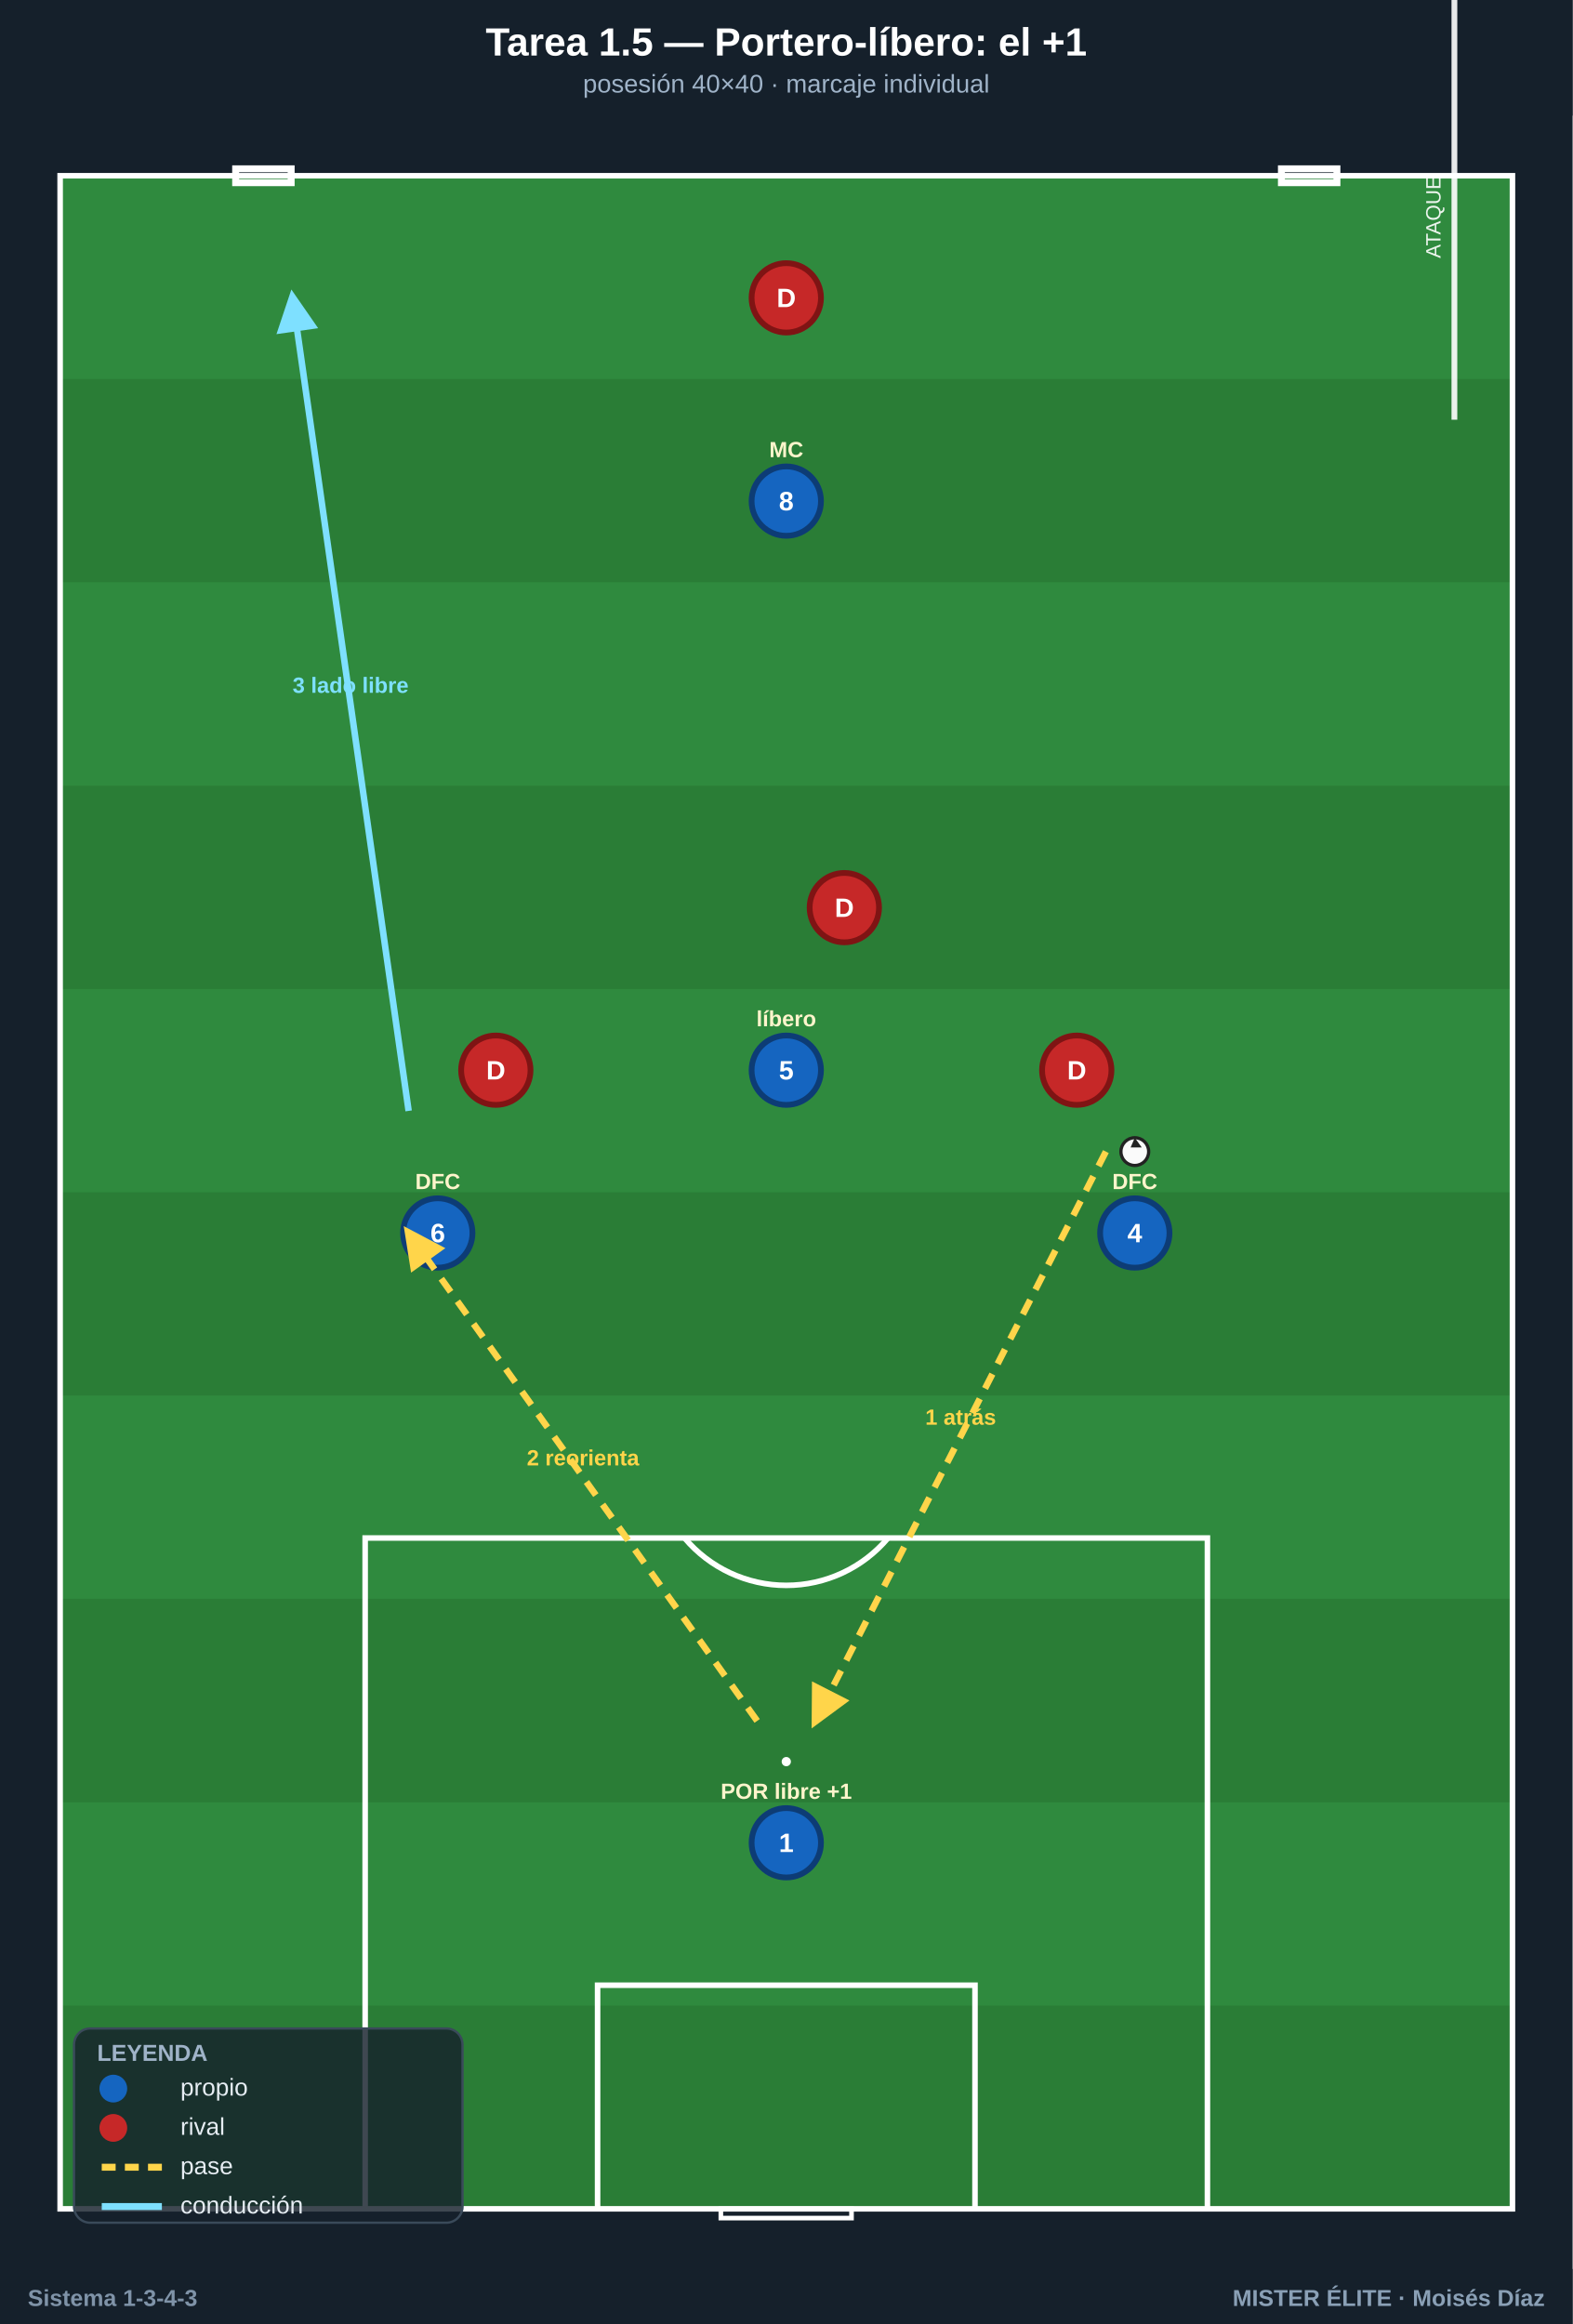
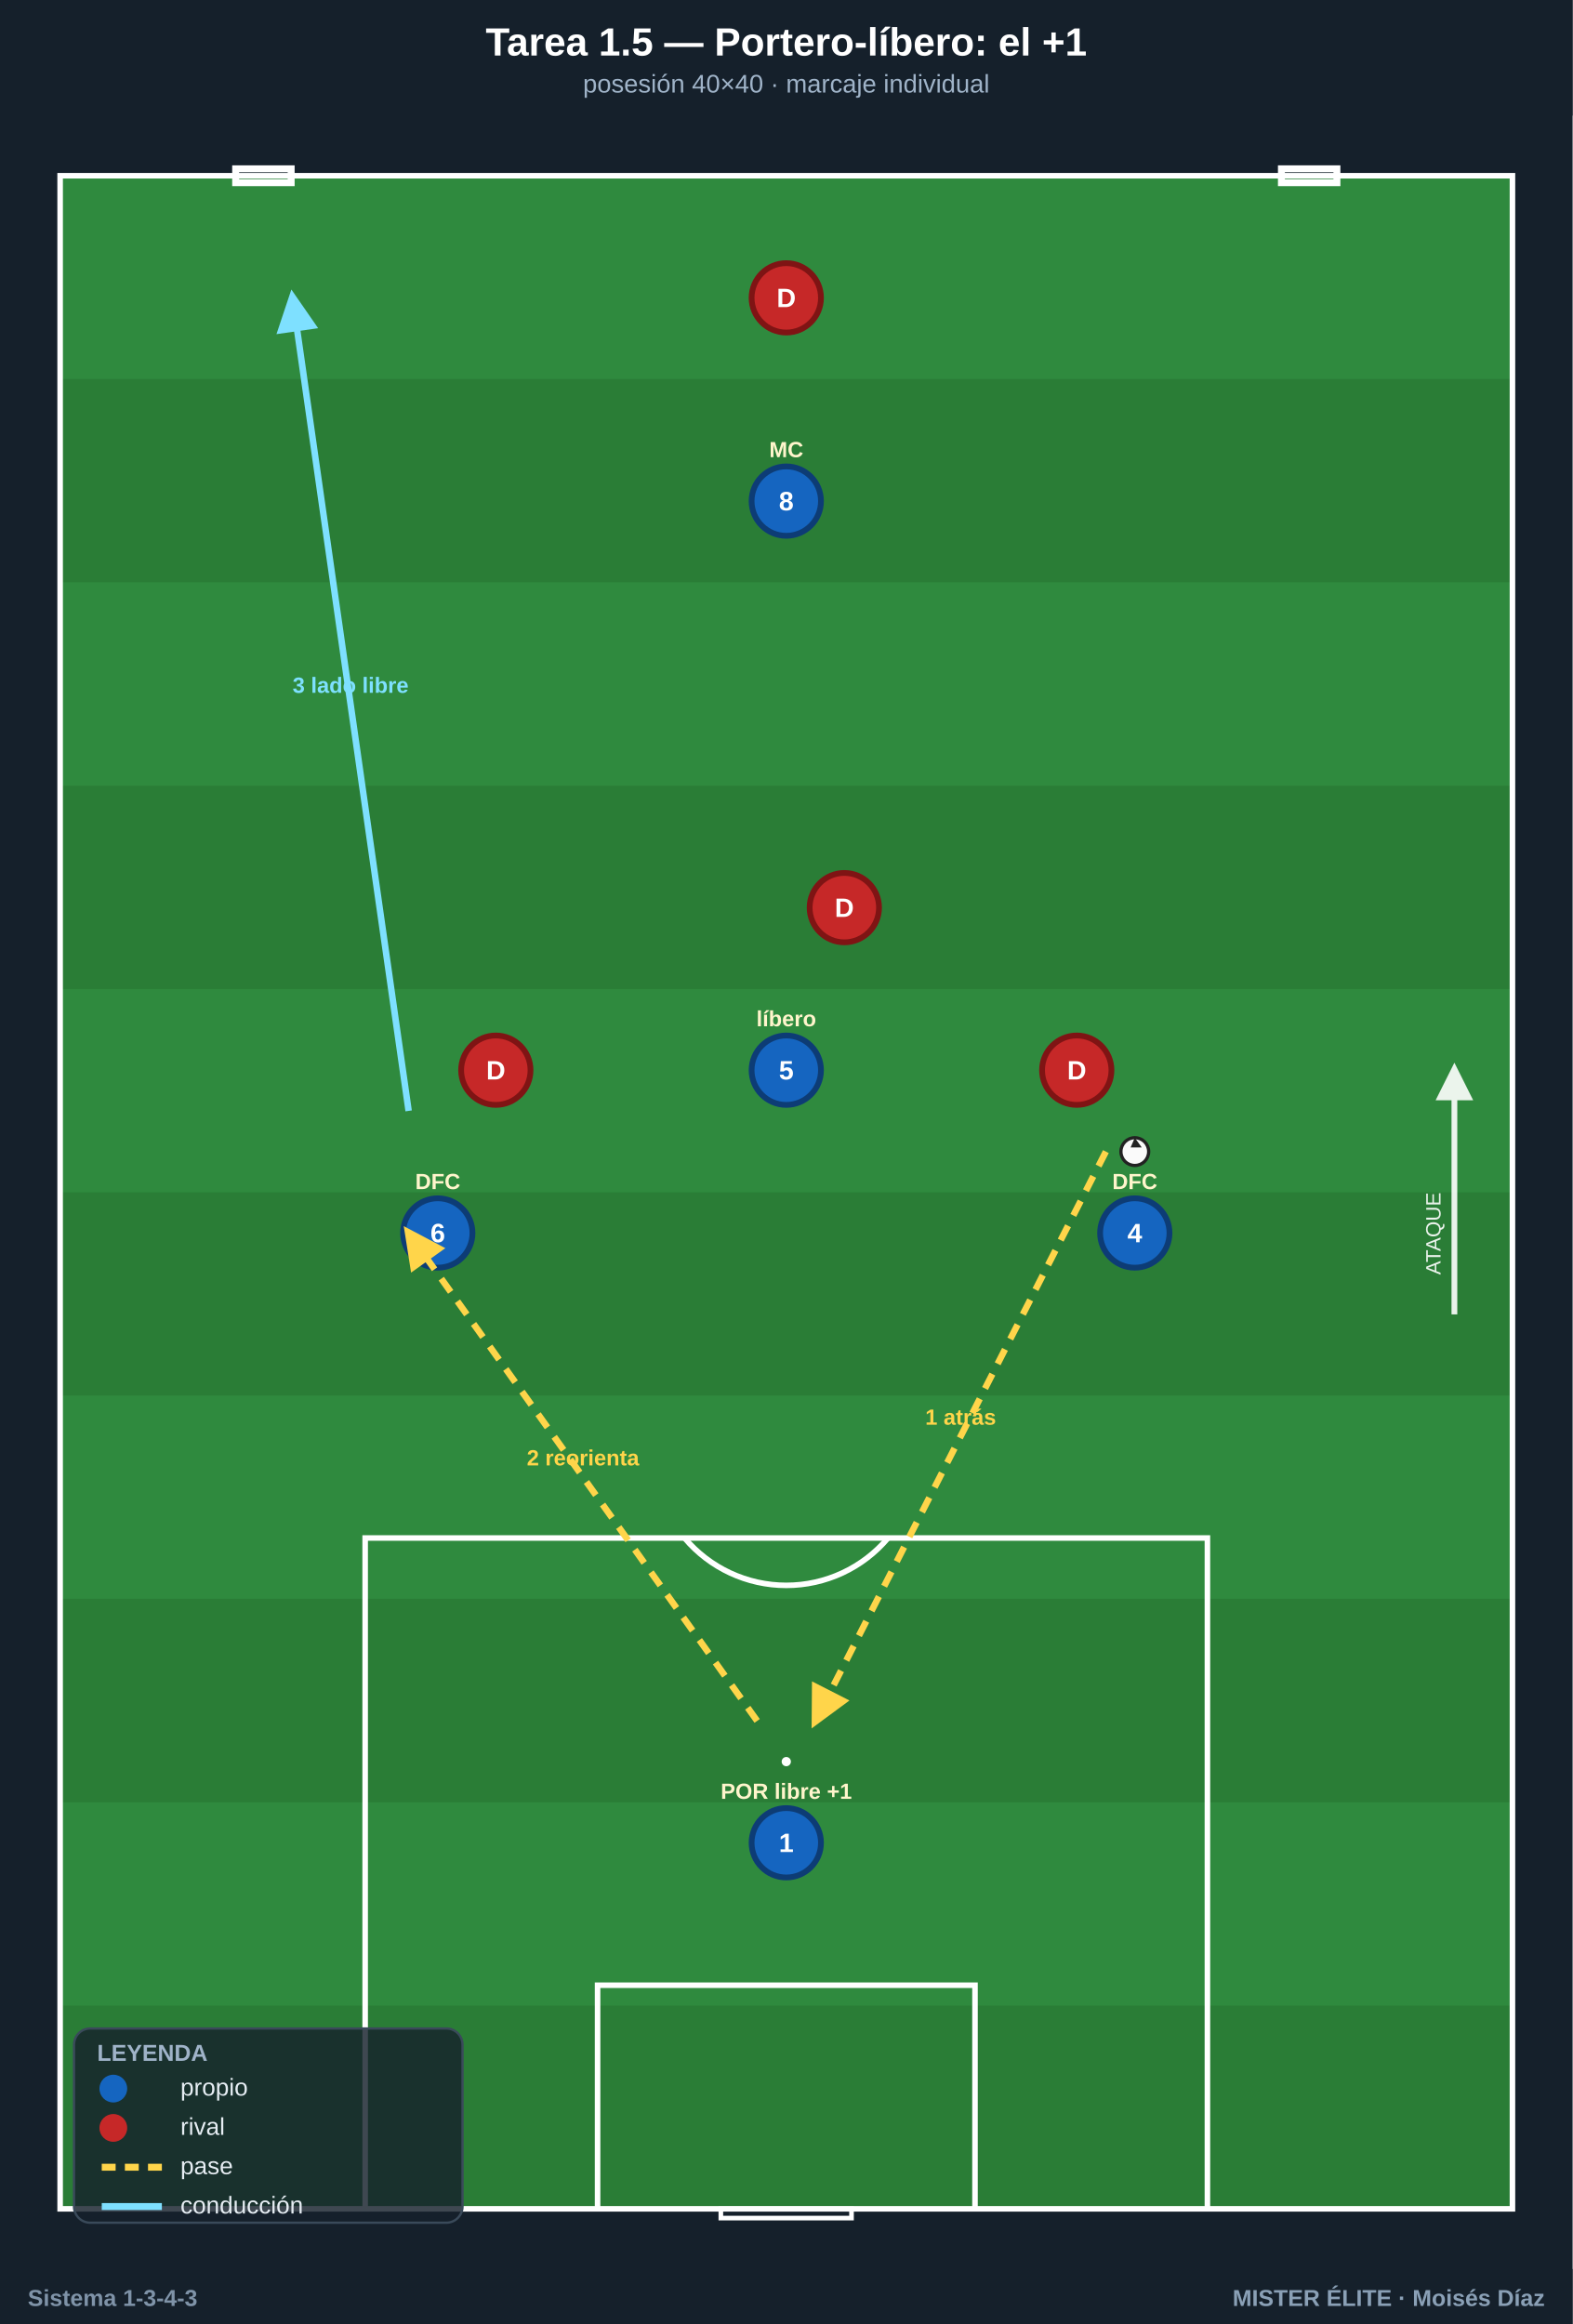
<svg xmlns="http://www.w3.org/2000/svg" viewBox="0 0 680 1005" width="680" height="1005" font-family="Segoe UI,Arial,sans-serif">
  <defs>
    <linearGradient id="sky" x1="0" y1="0" x2="0" y2="1">
      <stop offset="0" stop-color="#2f8a3e" />
      <stop offset="1" stop-color="#2b8139" />
    </linearGradient>
    <marker id="ah_pass" viewBox="0 0 10 10" refX="8" refY="5" markerWidth="6.5" markerHeight="6.5" orient="auto-start-reverse">
      <path d="M0,0 L10,5 L0,10 z" fill="#ffd54a" />
    </marker>
    <marker id="ah_run" viewBox="0 0 10 10" refX="8" refY="5" markerWidth="6.5" markerHeight="6.5" orient="auto-start-reverse">
      <path d="M0,0 L10,5 L0,10 z" fill="#ffffff" />
    </marker>
    <marker id="ah_drive" viewBox="0 0 10 10" refX="8" refY="5" markerWidth="6.5" markerHeight="6.5" orient="auto-start-reverse">
      <path d="M0,0 L10,5 L0,10 z" fill="#7ee0ff" />
    </marker>
    <marker id="ah_white" viewBox="0 0 10 10" refX="8" refY="5" markerWidth="6.5" markerHeight="6.5" orient="auto-start-reverse">
      <path d="M0,0 L10,5 L0,10 z" fill="#ffffff" />
    </marker>
  </defs>
  <rect x="0.0" y="0.0" width="680.0" height="1005.2" fill="#15202b" />
  <rect x="26.0" y="76.0" width="628.0" height="88.4" fill="#2f8a3e" />
  <rect x="26.0" y="163.9" width="628.0" height="88.4" fill="#2a7d36" />
  <rect x="26.0" y="251.8" width="628.0" height="88.4" fill="#2f8a3e" />
  <rect x="26.0" y="339.8" width="628.0" height="88.4" fill="#2a7d36" />
  <rect x="26.0" y="427.7" width="628.0" height="88.4" fill="#2f8a3e" />
  <rect x="26.0" y="515.6" width="628.0" height="88.4" fill="#2a7d36" />
  <rect x="26.0" y="603.5" width="628.0" height="88.4" fill="#2f8a3e" />
  <rect x="26.0" y="691.4" width="628.0" height="88.4" fill="#2a7d36" />
  <rect x="26.0" y="779.4" width="628.0" height="88.4" fill="#2f8a3e" />
  <rect x="26.0" y="867.3" width="628.0" height="88.4" fill="#2a7d36" />
  <rect x="26.0" y="76.0" width="628.0" height="879.2" fill="none" stroke="#ffffff" stroke-width="2.4" />
  <path d="M157.9,955.2 L157.9,665.1 L522.1,665.1 L522.1,955.2" fill="none" stroke="#ffffff" stroke-width="2.4" />
  <path d="M258.4,955.2 L258.4,858.5 L421.6,858.5 L421.6,955.2" fill="none" stroke="#ffffff" stroke-width="2.4" />
  <circle cx="340.0" cy="761.8" r="2.0" fill="#ffffff" />
  <rect x="311.7" y="955.2" width="56.5" height="4" fill="none" stroke="#ffffff" stroke-width="2" />
  <path d="M296.0,665.1 A57.5,57.5 0 0 0 384.0,665.1" fill="none" stroke="#ffffff" stroke-width="2.4" />
  <rect x="0.0" y="0.0" width="680.0" height="50.0" fill="#15202b" />
  <text x="340.0" y="24.0" font-family="Segoe UI,Arial,sans-serif" font-size="17" font-weight="800" fill="#ffffff" text-anchor="middle">Tarea 1.5 — Portero-líbero: el +1</text>
  <text x="340.0" y="40.0" font-family="Segoe UI,Arial,sans-serif" font-size="11" font-weight="500" fill="#9fb3c8" text-anchor="middle">posesión 40×40 · marcaje individual</text>
  <rect x="0.0" y="981.2" width="680.0" height="24.0" fill="#15202b" />
  <text x="668.0" y="997.2" font-family="Segoe UI,Arial,sans-serif" font-size="10" font-weight="700" fill="#8aa0b6" text-anchor="end">MISTER ÉLITE · Moisés Díaz</text>
  <text x="12.0" y="997.2" font-family="Segoe UI,Arial,sans-serif" font-size="10" font-weight="600" fill="#7f93a8" text-anchor="start">Sistema 1-3-4-3</text>
  <g opacity="0.9">
-     <line x1="628.9" y1="181.5" x2="628.9" y2="-29.5" stroke="#ffffff" stroke-width="2.5" marker-end="url(#ah_white)" />
-     <text x="622.9" y="76.0" font-family="Segoe UI,Arial" font-size="9" fill="#ffffff" text-anchor="end" transform="rotate(-90 622.9 76.0)">ATAQUE</text>
+     <line x1="628.9" y1="568.4" x2="628.9" y2="462.8" stroke="#ffffff" stroke-width="2.5" marker-end="url(#ah_white)" />
+     <text x="622.9" y="515.6" font-family="Segoe UI,Arial" font-size="9" fill="#ffffff" text-anchor="end" transform="rotate(-90 622.9 515.6)">ATAQUE</text>
  </g>
  <g>
    <circle cx="340.0" cy="796.9" r="15" fill="#1565c0" stroke="#0d3c75" stroke-width="2.5" />
    <text x="340.0" y="800.9" font-family="Segoe UI,Arial" font-size="11.5" font-weight="800" fill="#fff" text-anchor="middle">1</text>
  </g>
  <text x="340.0" y="777.9" font-family="Segoe UI,Arial,sans-serif" font-size="9.5" font-weight="600" fill="#fff5cc" text-anchor="middle">POR libre +1</text>
  <g>
    <circle cx="189.3" cy="533.2" r="15" fill="#1565c0" stroke="#0d3c75" stroke-width="2.5" />
    <text x="189.3" y="537.2" font-family="Segoe UI,Arial" font-size="11.5" font-weight="800" fill="#fff" text-anchor="middle">6</text>
  </g>
  <text x="189.3" y="514.2" font-family="Segoe UI,Arial,sans-serif" font-size="9.5" font-weight="600" fill="#fff5cc" text-anchor="middle">DFC</text>
  <g>
    <circle cx="340.0" cy="462.8" r="15" fill="#1565c0" stroke="#0d3c75" stroke-width="2.5" />
    <text x="340.0" y="466.8" font-family="Segoe UI,Arial" font-size="11.5" font-weight="800" fill="#fff" text-anchor="middle">5</text>
  </g>
  <text x="340.0" y="443.8" font-family="Segoe UI,Arial,sans-serif" font-size="9.5" font-weight="600" fill="#fff5cc" text-anchor="middle">líbero</text>
  <g>
    <circle cx="490.7" cy="533.2" r="15" fill="#1565c0" stroke="#0d3c75" stroke-width="2.5" />
    <text x="490.7" y="537.2" font-family="Segoe UI,Arial" font-size="11.5" font-weight="800" fill="#fff" text-anchor="middle">4</text>
  </g>
  <text x="490.7" y="514.2" font-family="Segoe UI,Arial,sans-serif" font-size="9.5" font-weight="600" fill="#fff5cc" text-anchor="middle">DFC</text>
  <g>
    <circle cx="340.0" cy="216.7" r="15" fill="#1565c0" stroke="#0d3c75" stroke-width="2.5" />
    <text x="340.0" y="220.7" font-family="Segoe UI,Arial" font-size="11.5" font-weight="800" fill="#fff" text-anchor="middle">8</text>
  </g>
  <text x="340.0" y="197.7" font-family="Segoe UI,Arial,sans-serif" font-size="9.5" font-weight="600" fill="#fff5cc" text-anchor="middle">MC</text>
  <g>
    <circle cx="214.4" cy="462.8" r="15" fill="#c62828" stroke="#7f1414" stroke-width="2.5" />
    <text x="214.4" y="466.8" font-family="Segoe UI,Arial" font-size="11.5" font-weight="800" fill="#fff" text-anchor="middle">D</text>
  </g>
  <g>
    <circle cx="365.1" cy="392.5" r="15" fill="#c62828" stroke="#7f1414" stroke-width="2.5" />
    <text x="365.1" y="396.5" font-family="Segoe UI,Arial" font-size="11.5" font-weight="800" fill="#fff" text-anchor="middle">D</text>
  </g>
  <g>
    <circle cx="465.6" cy="462.8" r="15" fill="#c62828" stroke="#7f1414" stroke-width="2.5" />
    <text x="465.6" y="466.8" font-family="Segoe UI,Arial" font-size="11.5" font-weight="800" fill="#fff" text-anchor="middle">D</text>
  </g>
  <g>
    <circle cx="340.0" cy="128.8" r="15" fill="#c62828" stroke="#7f1414" stroke-width="2.5" />
    <text x="340.0" y="132.8" font-family="Segoe UI,Arial" font-size="11.5" font-weight="800" fill="#fff" text-anchor="middle">D</text>
  </g>
  <rect x="101.9" y="73.0" width="24" height="6" fill="none" stroke="#fff" stroke-width="3" />
  <rect x="554.1" y="73.0" width="24" height="6" fill="none" stroke="#fff" stroke-width="3" />
  <circle cx="490.7" cy="498.0" r="6.0" fill="#fafafa" stroke="#222" stroke-width="1.4" />
  <path d="M490.7,492.0 l3.0,4.2 l-4.8,0 z" fill="#222" />
  <line x1="478.2" y1="498.0" x2="352.6" y2="744.2" stroke="#ffd54a" stroke-width="2.8" stroke-dasharray="7 5" marker-end="url(#ah_pass)" />
  <text x="415.4" y="616.1" font-family="Segoe UI,Arial,sans-serif" font-size="9.5" font-weight="700" fill="#ffd54a" text-anchor="middle">1 atrás</text>
  <line x1="327.4" y1="744.2" x2="176.7" y2="533.2" stroke="#ffd54a" stroke-width="2.8" stroke-dasharray="7 5" marker-end="url(#ah_pass)" />
  <text x="252.1" y="633.7" font-family="Segoe UI,Arial,sans-serif" font-size="9.5" font-weight="700" fill="#ffd54a" text-anchor="middle">2 reorienta</text>
  <line x1="176.7" y1="480.4" x2="126.5" y2="128.8" stroke="#7ee0ff" stroke-width="2.8" marker-end="url(#ah_drive)" />
  <text x="151.6" y="299.6" font-family="Segoe UI,Arial,sans-serif" font-size="9.5" font-weight="700" fill="#7ee0ff" text-anchor="middle">3 lado libre</text>
  <g>
    <rect x="32" y="877.2" width="168" height="84" rx="7" fill="#15202b" fill-opacity="0.82" stroke="#3a4a5a" stroke-width="1" />
    <text x="42" y="891.2" font-family="Segoe UI,Arial" font-size="10" font-weight="800" fill="#9fb3c8">LEYENDA</text>
    <circle cx="49" cy="903.2" r="6" fill="#1565c0" />
    <text x="78" y="906.2" font-family="Segoe UI,Arial" font-size="10.5" fill="#e6edf3">propio</text>
    <circle cx="49" cy="920.2" r="6" fill="#c62828" />
    <text x="78" y="923.2" font-family="Segoe UI,Arial" font-size="10.5" fill="#e6edf3">rival</text>
    <line x1="44" y1="937.2" x2="70" y2="937.2" stroke="#ffd54a" stroke-width="3" stroke-dasharray="6 4" />
    <text x="78" y="940.2" font-family="Segoe UI,Arial" font-size="10.5" fill="#e6edf3">pase</text>
    <line x1="44" y1="954.2" x2="70" y2="954.2" stroke="#7ee0ff" stroke-width="3" />
    <text x="78" y="957.2" font-family="Segoe UI,Arial" font-size="10.5" fill="#e6edf3">conducción</text>
  </g>
</svg>
